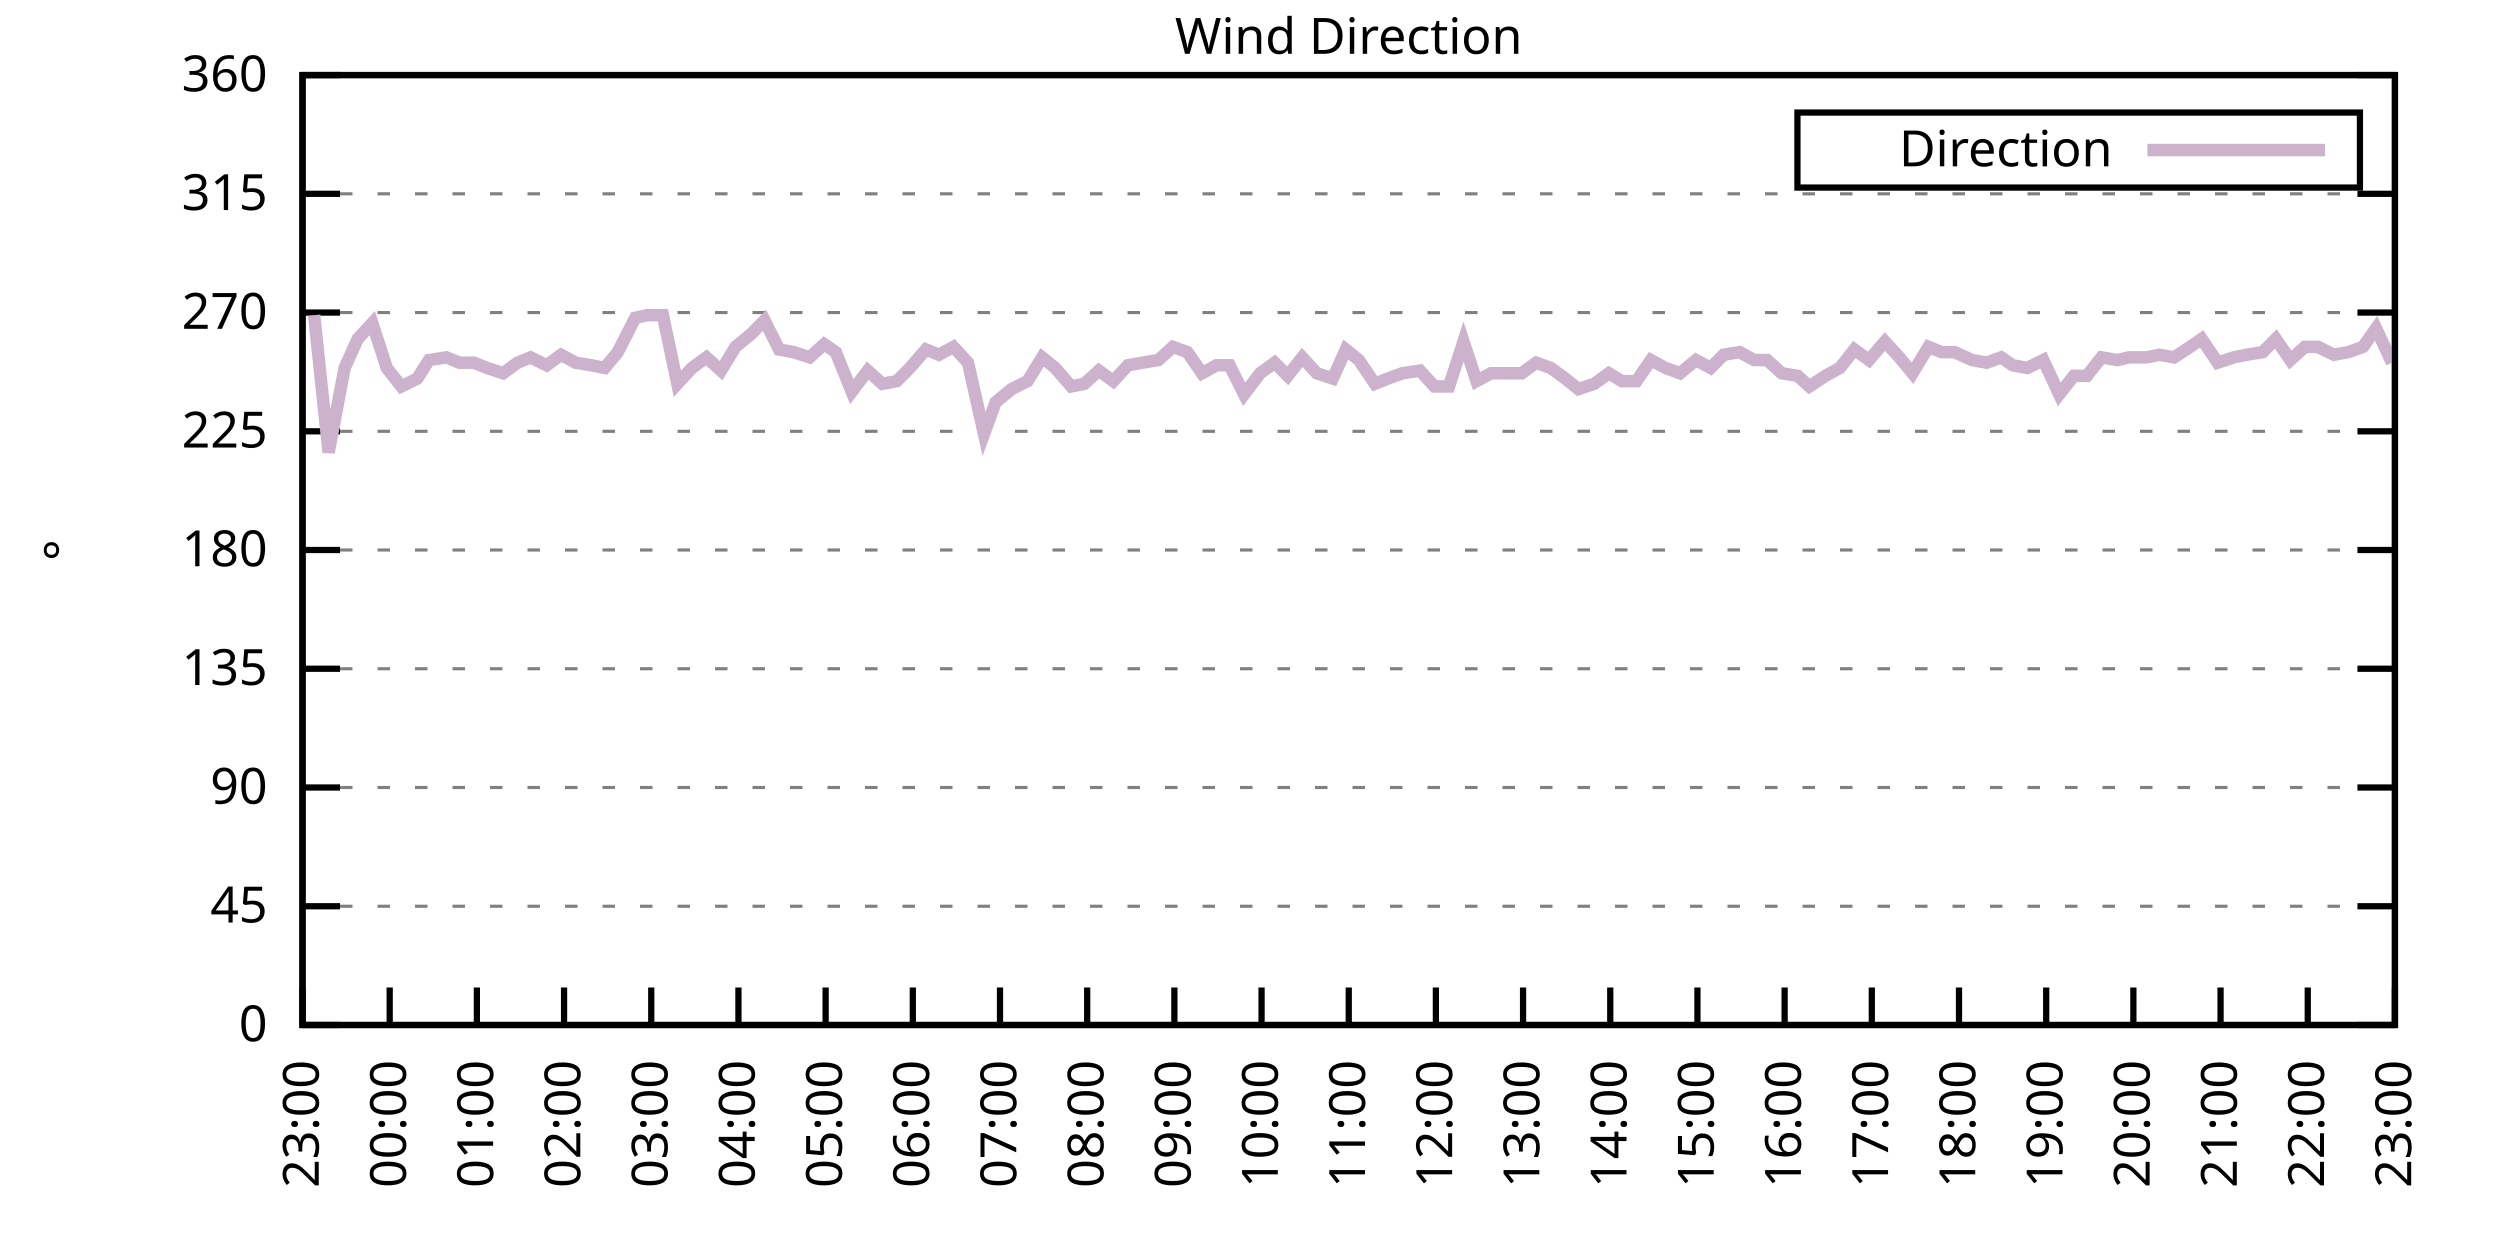
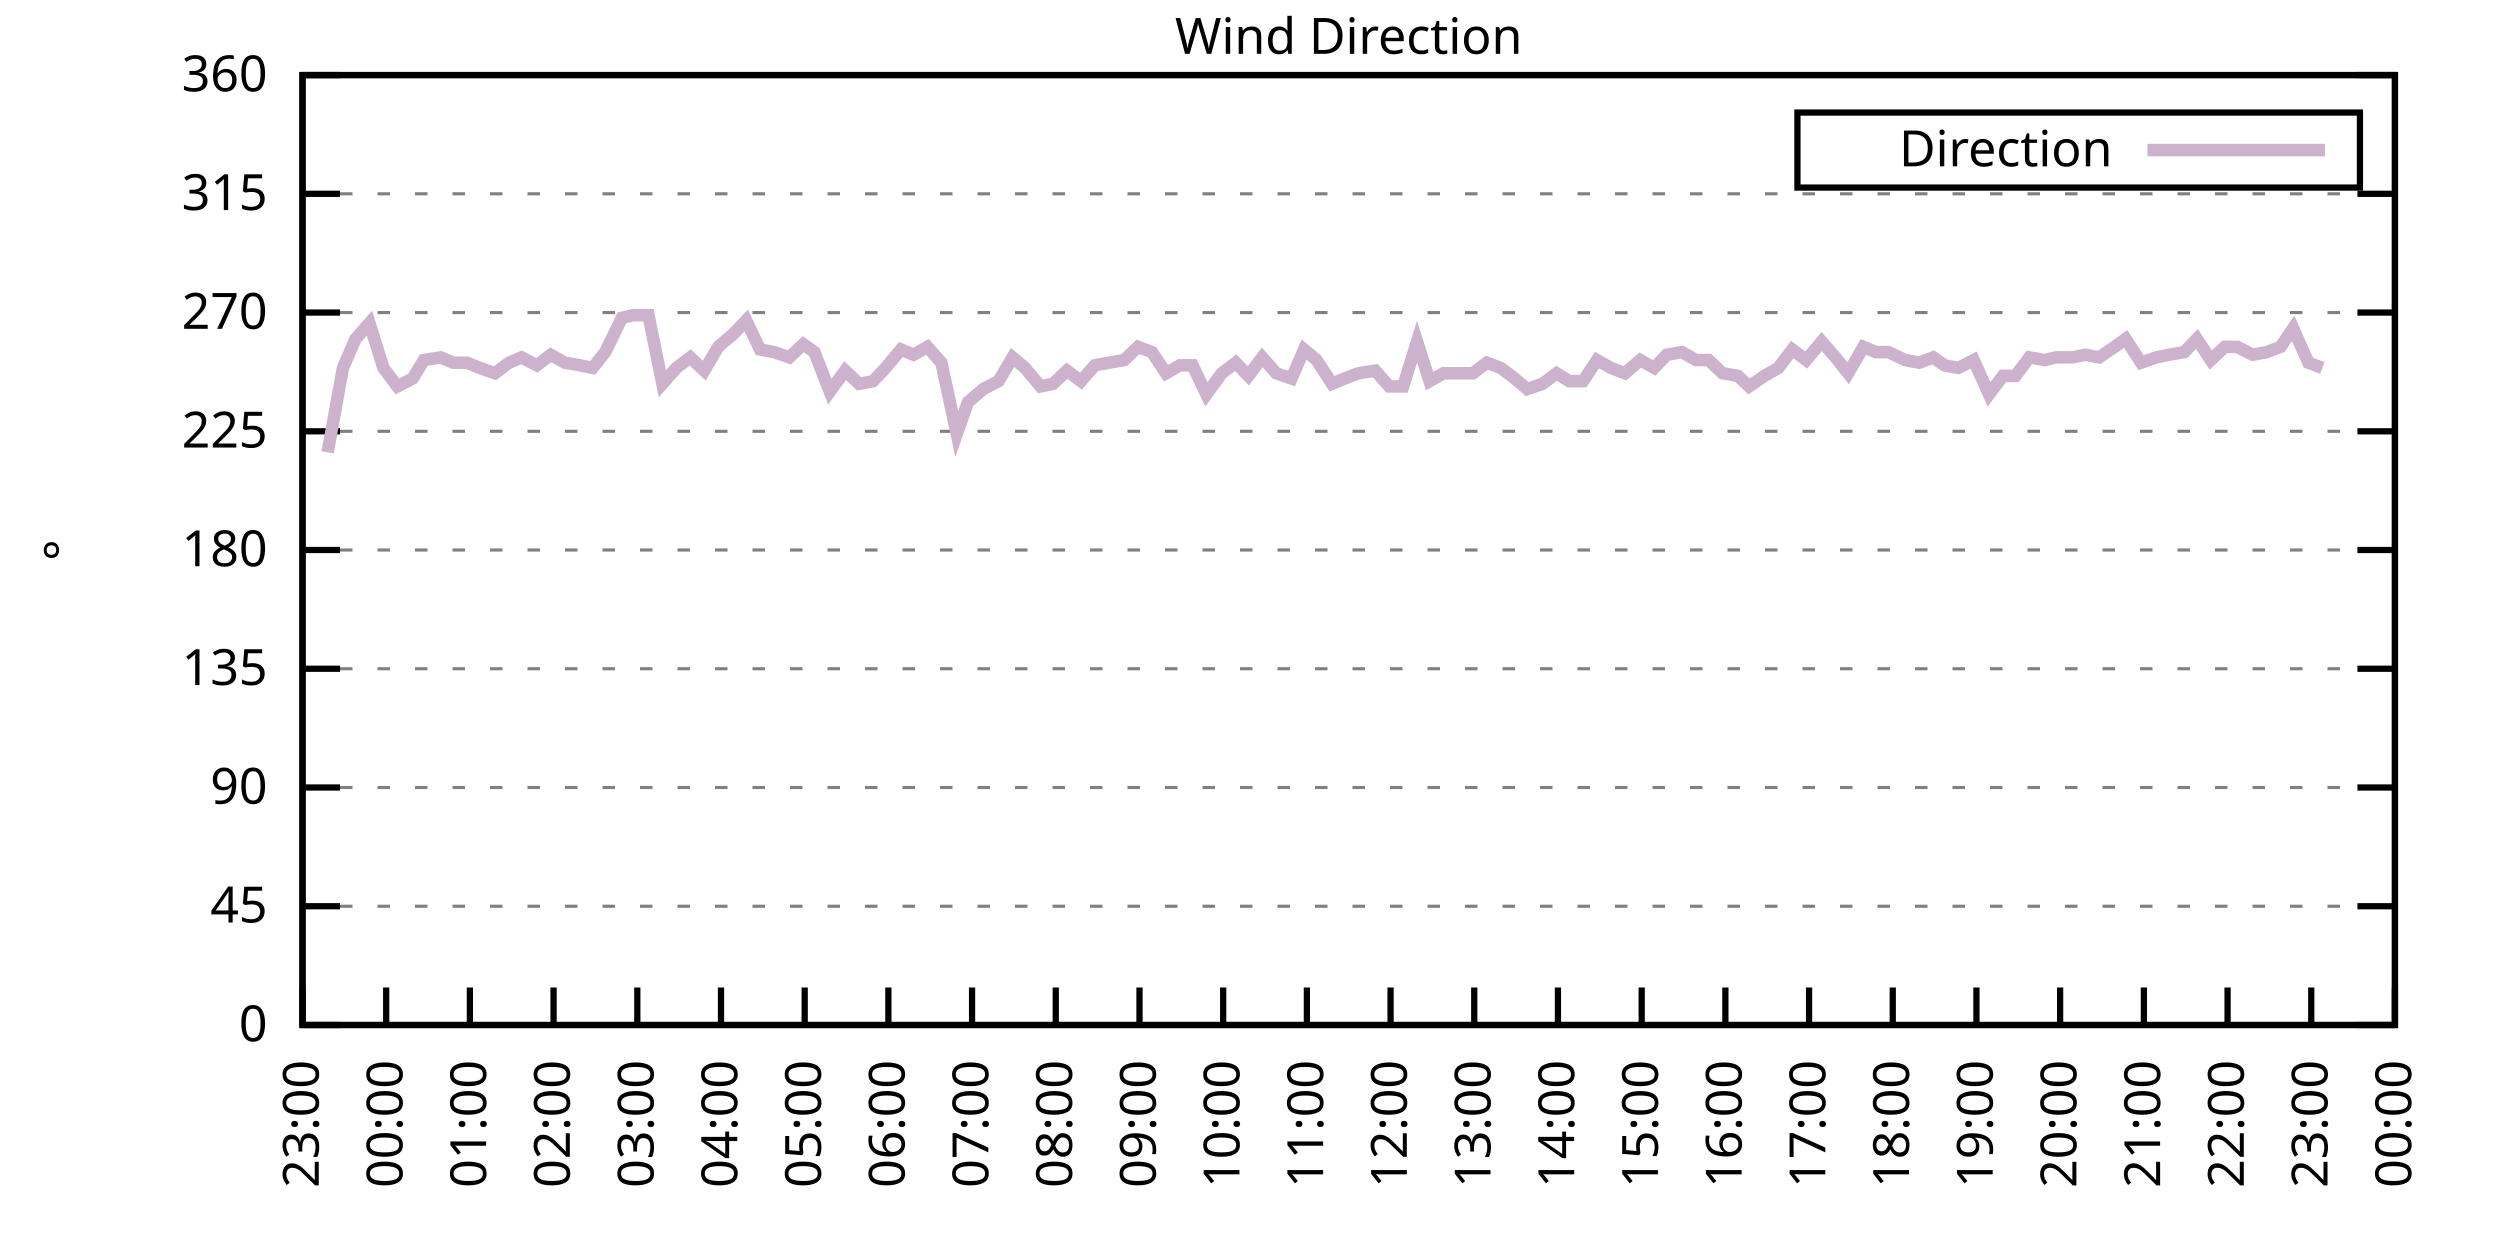
<svg xmlns="http://www.w3.org/2000/svg" xmlns:xlink="http://www.w3.org/1999/xlink" width="400" height="200" viewBox="0 0 400 200">
  <g id="gnuplot_canvas">
    <rect x="0" y="0" width="400" height="200" fill="none" />
    <defs>
      <circle id="gpDot" r="0.5" stroke-width="0.5" stroke="currentColor" />
      <path id="gpPt0" stroke-width="0.333" stroke="currentColor" d="M-1,0 h2 M0,-1 v2" />
      <path id="gpPt1" stroke-width="0.333" stroke="currentColor" d="M-1,-1 L1,1 M1,-1 L-1,1" />
      <path id="gpPt2" stroke-width="0.333" stroke="currentColor" d="M-1,0 L1,0 M0,-1 L0,1 M-1,-1 L1,1 M-1,1 L1,-1" />
      <rect id="gpPt3" stroke-width="0.333" stroke="currentColor" x="-1" y="-1" width="2" height="2" />
      <rect id="gpPt4" stroke-width="0.333" stroke="currentColor" fill="currentColor" x="-1" y="-1" width="2" height="2" />
      <circle id="gpPt5" stroke-width="0.333" stroke="currentColor" cx="0" cy="0" r="1" />
      <use xlink:href="#gpPt5" id="gpPt6" fill="currentColor" stroke="none" />
      <path id="gpPt7" stroke-width="0.333" stroke="currentColor" d="M0,-1.33 L-1.33,0.67 L1.33,0.67 z" />
      <use xlink:href="#gpPt7" id="gpPt8" fill="currentColor" stroke="none" />
      <use xlink:href="#gpPt7" id="gpPt9" stroke="currentColor" transform="rotate(180)" />
      <use xlink:href="#gpPt9" id="gpPt10" fill="currentColor" stroke="none" />
      <use xlink:href="#gpPt3" id="gpPt11" stroke="currentColor" transform="rotate(45)" />
      <use xlink:href="#gpPt11" id="gpPt12" fill="currentColor" stroke="none" />
      <path id="gpPt13" stroke-width="0.333" stroke="currentColor" d="M0,1.330 L1.265,0.411 L0.782,-1.067 L-0.782,-1.076 L-1.265,0.411 z" />
      <use xlink:href="#gpPt13" id="gpPt14" fill="currentColor" stroke="none" />
      <filter id="textbox" filterUnits="objectBoundingBox" x="0" y="0" height="1" width="1">
        <feFlood flood-color="white" flood-opacity="1" result="bgnd" />
        <feComposite in="SourceGraphic" in2="bgnd" operator="atop" />
      </filter>
      <filter id="greybox" filterUnits="objectBoundingBox" x="0" y="0" height="1" width="1">
        <feFlood flood-color="lightgrey" flood-opacity="1" result="grey" />
        <feComposite in="SourceGraphic" in2="grey" operator="atop" />
      </filter>
    </defs>
    <g fill="none" color="white" stroke="currentColor" stroke-width="1.00" stroke-linecap="butt" stroke-linejoin="miter">
</g>
    <g fill="none" color="black" stroke="currentColor" stroke-width="1.00" stroke-linecap="butt" stroke-linejoin="miter">
      <g stroke="none" shape-rendering="crispEdges">
        <polygon fill="rgb(255, 255, 255)" points="48.40,164.00 383.18,164.00 383.18,12.02 48.40,12.02 " />
      </g>
    </g>
    <g fill="none" color="black" stroke="currentColor" stroke-width="1.00" stroke-linecap="butt" stroke-linejoin="miter">
</g>
    <g fill="none" color="black" stroke="black" stroke-width="0.50" stroke-linecap="butt" stroke-linejoin="miter">
</g>
    <g fill="none" color="gray" stroke="currentColor" stroke-width="0.50" stroke-linecap="butt" stroke-linejoin="miter">
      <path stroke="gray" stroke-dasharray="2,4" class="gridline" d="M48.40,164.00 L383.19,164.00  " />
    </g>
    <g fill="none" color="gray" stroke="gray" stroke-width="1.00" stroke-linecap="butt" stroke-linejoin="miter">
</g>
    <g fill="none" color="black" stroke="currentColor" stroke-width="1.00" stroke-linecap="butt" stroke-linejoin="miter">
      <path stroke="black" d="M48.40,164.00 L54.40,164.00 M383.19,164.00 L377.19,164.00  " />
      <g transform="translate(42.80,166.60)" stroke="none" fill="black" font-family="Sans" font-size="8.00" text-anchor="end">
        <text>
          <tspan font-family="Sans"> 0</tspan>
        </text>
      </g>
    </g>
    <g fill="none" color="black" stroke="currentColor" stroke-width="1.00" stroke-linecap="butt" stroke-linejoin="miter">
</g>
    <g fill="none" color="black" stroke="black" stroke-width="0.50" stroke-linecap="butt" stroke-linejoin="miter">
</g>
    <g fill="none" color="gray" stroke="currentColor" stroke-width="0.50" stroke-linecap="butt" stroke-linejoin="miter">
      <path stroke="gray" stroke-dasharray="2,4" class="gridline" d="M48.40,145.00 L383.19,145.00  " />
    </g>
    <g fill="none" color="gray" stroke="gray" stroke-width="1.00" stroke-linecap="butt" stroke-linejoin="miter">
</g>
    <g fill="none" color="black" stroke="currentColor" stroke-width="1.00" stroke-linecap="butt" stroke-linejoin="miter">
      <path stroke="black" d="M48.40,145.00 L54.40,145.00 M383.19,145.00 L377.19,145.00  " />
      <g transform="translate(42.80,147.60)" stroke="none" fill="black" font-family="Sans" font-size="8.00" text-anchor="end">
        <text>
          <tspan font-family="Sans"> 45</tspan>
        </text>
      </g>
    </g>
    <g fill="none" color="black" stroke="currentColor" stroke-width="1.00" stroke-linecap="butt" stroke-linejoin="miter">
</g>
    <g fill="none" color="black" stroke="black" stroke-width="0.50" stroke-linecap="butt" stroke-linejoin="miter">
</g>
    <g fill="none" color="gray" stroke="currentColor" stroke-width="0.50" stroke-linecap="butt" stroke-linejoin="miter">
      <path stroke="gray" stroke-dasharray="2,4" class="gridline" d="M48.40,126.00 L383.19,126.00  " />
    </g>
    <g fill="none" color="gray" stroke="gray" stroke-width="1.00" stroke-linecap="butt" stroke-linejoin="miter">
</g>
    <g fill="none" color="black" stroke="currentColor" stroke-width="1.00" stroke-linecap="butt" stroke-linejoin="miter">
      <path stroke="black" d="M48.40,126.00 L54.40,126.00 M383.19,126.00 L377.19,126.00  " />
      <g transform="translate(42.80,128.60)" stroke="none" fill="black" font-family="Sans" font-size="8.00" text-anchor="end">
        <text>
          <tspan font-family="Sans"> 90</tspan>
        </text>
      </g>
    </g>
    <g fill="none" color="black" stroke="currentColor" stroke-width="1.00" stroke-linecap="butt" stroke-linejoin="miter">
</g>
    <g fill="none" color="black" stroke="black" stroke-width="0.50" stroke-linecap="butt" stroke-linejoin="miter">
</g>
    <g fill="none" color="gray" stroke="currentColor" stroke-width="0.50" stroke-linecap="butt" stroke-linejoin="miter">
      <path stroke="gray" stroke-dasharray="2,4" class="gridline" d="M48.40,107.00 L383.19,107.00  " />
    </g>
    <g fill="none" color="gray" stroke="gray" stroke-width="1.00" stroke-linecap="butt" stroke-linejoin="miter">
</g>
    <g fill="none" color="black" stroke="currentColor" stroke-width="1.00" stroke-linecap="butt" stroke-linejoin="miter">
      <path stroke="black" d="M48.40,107.00 L54.40,107.00 M383.19,107.00 L377.19,107.00  " />
      <g transform="translate(42.80,109.60)" stroke="none" fill="black" font-family="Sans" font-size="8.00" text-anchor="end">
        <text>
          <tspan font-family="Sans"> 135</tspan>
        </text>
      </g>
    </g>
    <g fill="none" color="black" stroke="currentColor" stroke-width="1.00" stroke-linecap="butt" stroke-linejoin="miter">
</g>
    <g fill="none" color="black" stroke="black" stroke-width="0.50" stroke-linecap="butt" stroke-linejoin="miter">
</g>
    <g fill="none" color="gray" stroke="currentColor" stroke-width="0.50" stroke-linecap="butt" stroke-linejoin="miter">
      <path stroke="gray" stroke-dasharray="2,4" class="gridline" d="M48.40,88.00 L383.19,88.00  " />
    </g>
    <g fill="none" color="gray" stroke="gray" stroke-width="1.00" stroke-linecap="butt" stroke-linejoin="miter">
</g>
    <g fill="none" color="black" stroke="currentColor" stroke-width="1.00" stroke-linecap="butt" stroke-linejoin="miter">
      <path stroke="black" d="M48.40,88.00 L54.40,88.00 M383.19,88.00 L377.19,88.00  " />
      <g transform="translate(42.80,90.60)" stroke="none" fill="black" font-family="Sans" font-size="8.00" text-anchor="end">
        <text>
          <tspan font-family="Sans"> 180</tspan>
        </text>
      </g>
    </g>
    <g fill="none" color="black" stroke="currentColor" stroke-width="1.00" stroke-linecap="butt" stroke-linejoin="miter">
</g>
    <g fill="none" color="black" stroke="black" stroke-width="0.50" stroke-linecap="butt" stroke-linejoin="miter">
</g>
    <g fill="none" color="gray" stroke="currentColor" stroke-width="0.50" stroke-linecap="butt" stroke-linejoin="miter">
      <path stroke="gray" stroke-dasharray="2,4" class="gridline" d="M48.40,69.01 L383.19,69.01  " />
    </g>
    <g fill="none" color="gray" stroke="gray" stroke-width="1.00" stroke-linecap="butt" stroke-linejoin="miter">
</g>
    <g fill="none" color="black" stroke="currentColor" stroke-width="1.00" stroke-linecap="butt" stroke-linejoin="miter">
      <path stroke="black" d="M48.40,69.01 L54.40,69.01 M383.19,69.01 L377.19,69.01  " />
      <g transform="translate(42.80,71.61)" stroke="none" fill="black" font-family="Sans" font-size="8.00" text-anchor="end">
        <text>
          <tspan font-family="Sans"> 225</tspan>
        </text>
      </g>
    </g>
    <g fill="none" color="black" stroke="currentColor" stroke-width="1.00" stroke-linecap="butt" stroke-linejoin="miter">
</g>
    <g fill="none" color="black" stroke="black" stroke-width="0.50" stroke-linecap="butt" stroke-linejoin="miter">
</g>
    <g fill="none" color="gray" stroke="currentColor" stroke-width="0.50" stroke-linecap="butt" stroke-linejoin="miter">
      <path stroke="gray" stroke-dasharray="2,4" class="gridline" d="M48.40,50.01 L383.19,50.01  " />
    </g>
    <g fill="none" color="gray" stroke="gray" stroke-width="1.00" stroke-linecap="butt" stroke-linejoin="miter">
</g>
    <g fill="none" color="black" stroke="currentColor" stroke-width="1.00" stroke-linecap="butt" stroke-linejoin="miter">
      <path stroke="black" d="M48.40,50.01 L54.40,50.01 M383.19,50.01 L377.19,50.01  " />
      <g transform="translate(42.80,52.61)" stroke="none" fill="black" font-family="Sans" font-size="8.00" text-anchor="end">
        <text>
          <tspan font-family="Sans"> 270</tspan>
        </text>
      </g>
    </g>
    <g fill="none" color="black" stroke="currentColor" stroke-width="1.00" stroke-linecap="butt" stroke-linejoin="miter">
</g>
    <g fill="none" color="black" stroke="black" stroke-width="0.50" stroke-linecap="butt" stroke-linejoin="miter">
</g>
    <g fill="none" color="gray" stroke="currentColor" stroke-width="0.50" stroke-linecap="butt" stroke-linejoin="miter">
      <path stroke="gray" stroke-dasharray="2,4" class="gridline" d="M48.40,31.01 L383.19,31.01  " />
    </g>
    <g fill="none" color="gray" stroke="gray" stroke-width="1.00" stroke-linecap="butt" stroke-linejoin="miter">
</g>
    <g fill="none" color="black" stroke="currentColor" stroke-width="1.00" stroke-linecap="butt" stroke-linejoin="miter">
      <path stroke="black" d="M48.40,31.01 L54.40,31.01 M383.19,31.01 L377.19,31.01  " />
      <g transform="translate(42.80,33.61)" stroke="none" fill="black" font-family="Sans" font-size="8.00" text-anchor="end">
        <text>
          <tspan font-family="Sans"> 315</tspan>
        </text>
      </g>
    </g>
    <g fill="none" color="black" stroke="currentColor" stroke-width="1.00" stroke-linecap="butt" stroke-linejoin="miter">
</g>
    <g fill="none" color="black" stroke="black" stroke-width="0.50" stroke-linecap="butt" stroke-linejoin="miter">
</g>
    <g fill="none" color="gray" stroke="currentColor" stroke-width="0.50" stroke-linecap="butt" stroke-linejoin="miter">
      <path stroke="gray" stroke-dasharray="2,4" class="gridline" d="M48.40,12.01 L383.19,12.01  " />
    </g>
    <g fill="none" color="gray" stroke="gray" stroke-width="1.00" stroke-linecap="butt" stroke-linejoin="miter">
</g>
    <g fill="none" color="black" stroke="currentColor" stroke-width="1.00" stroke-linecap="butt" stroke-linejoin="miter">
      <path stroke="black" d="M48.40,12.01 L54.40,12.01 M383.19,12.01 L377.19,12.01  " />
      <g transform="translate(42.80,14.61)" stroke="none" fill="black" font-family="Sans" font-size="8.00" text-anchor="end">
        <text>
          <tspan font-family="Sans"> 360</tspan>
        </text>
      </g>
    </g>
    <g fill="none" color="black" stroke="currentColor" stroke-width="1.00" stroke-linecap="butt" stroke-linejoin="miter">
      <path stroke="black" d="M48.40,164.00 L48.40,158.00  " />
      <g transform="translate(51.00,169.60) rotate(270.00)" stroke="none" fill="black" font-family="Sans" font-size="8.00" text-anchor="end">
        <text>
          <tspan font-family="Sans">23:00</tspan>
        </text>
      </g>
    </g>
    <g fill="none" color="black" stroke="currentColor" stroke-width="1.00" stroke-linecap="butt" stroke-linejoin="miter">
-       <path stroke="black" d="M62.35,164.00 L62.35,158.00  " />
-       <g transform="translate(64.95,169.60) rotate(270.00)" stroke="none" fill="black" font-family="Sans" font-size="8.00" text-anchor="end">
+       <path stroke="black" d="M61.79,164.00 L61.79,158.00  " />
+       <g transform="translate(64.39,169.60) rotate(270.00)" stroke="none" fill="black" font-family="Sans" font-size="8.00" text-anchor="end">
        <text>
          <tspan font-family="Sans">00:00</tspan>
        </text>
      </g>
    </g>
    <g fill="none" color="black" stroke="currentColor" stroke-width="1.00" stroke-linecap="butt" stroke-linejoin="miter">
-       <path stroke="black" d="M76.30,164.00 L76.30,158.00  " />
-       <g transform="translate(78.90,169.60) rotate(270.00)" stroke="none" fill="black" font-family="Sans" font-size="8.00" text-anchor="end">
+       <path stroke="black" d="M75.18,164.00 L75.18,158.00  " />
+       <g transform="translate(77.78,169.60) rotate(270.00)" stroke="none" fill="black" font-family="Sans" font-size="8.00" text-anchor="end">
        <text>
          <tspan font-family="Sans">01:00</tspan>
        </text>
      </g>
    </g>
    <g fill="none" color="black" stroke="currentColor" stroke-width="1.00" stroke-linecap="butt" stroke-linejoin="miter">
-       <path stroke="black" d="M90.25,164.00 L90.25,158.00  " />
-       <g transform="translate(92.85,169.60) rotate(270.00)" stroke="none" fill="black" font-family="Sans" font-size="8.00" text-anchor="end">
+       <path stroke="black" d="M88.57,164.00 L88.57,158.00  " />
+       <g transform="translate(91.17,169.60) rotate(270.00)" stroke="none" fill="black" font-family="Sans" font-size="8.00" text-anchor="end">
        <text>
          <tspan font-family="Sans">02:00</tspan>
        </text>
      </g>
    </g>
    <g fill="none" color="black" stroke="currentColor" stroke-width="1.00" stroke-linecap="butt" stroke-linejoin="miter">
-       <path stroke="black" d="M104.20,164.00 L104.20,158.00  " />
-       <g transform="translate(106.80,169.60) rotate(270.00)" stroke="none" fill="black" font-family="Sans" font-size="8.00" text-anchor="end">
+       <path stroke="black" d="M101.97,164.00 L101.97,158.00  " />
+       <g transform="translate(104.57,169.60) rotate(270.00)" stroke="none" fill="black" font-family="Sans" font-size="8.00" text-anchor="end">
        <text>
          <tspan font-family="Sans">03:00</tspan>
        </text>
      </g>
    </g>
    <g fill="none" color="black" stroke="currentColor" stroke-width="1.00" stroke-linecap="butt" stroke-linejoin="miter">
-       <path stroke="black" d="M118.15,164.00 L118.15,158.00  " />
-       <g transform="translate(120.75,169.60) rotate(270.00)" stroke="none" fill="black" font-family="Sans" font-size="8.00" text-anchor="end">
+       <path stroke="black" d="M115.36,164.00 L115.36,158.00  " />
+       <g transform="translate(117.96,169.60) rotate(270.00)" stroke="none" fill="black" font-family="Sans" font-size="8.00" text-anchor="end">
        <text>
          <tspan font-family="Sans">04:00</tspan>
        </text>
      </g>
    </g>
    <g fill="none" color="black" stroke="currentColor" stroke-width="1.00" stroke-linecap="butt" stroke-linejoin="miter">
-       <path stroke="black" d="M132.10,164.00 L132.10,158.00  " />
-       <g transform="translate(134.70,169.60) rotate(270.00)" stroke="none" fill="black" font-family="Sans" font-size="8.00" text-anchor="end">
+       <path stroke="black" d="M128.75,164.00 L128.75,158.00  " />
+       <g transform="translate(131.35,169.60) rotate(270.00)" stroke="none" fill="black" font-family="Sans" font-size="8.00" text-anchor="end">
        <text>
          <tspan font-family="Sans">05:00</tspan>
        </text>
      </g>
    </g>
    <g fill="none" color="black" stroke="currentColor" stroke-width="1.00" stroke-linecap="butt" stroke-linejoin="miter">
-       <path stroke="black" d="M146.05,164.00 L146.05,158.00  " />
-       <g transform="translate(148.65,169.60) rotate(270.00)" stroke="none" fill="black" font-family="Sans" font-size="8.00" text-anchor="end">
+       <path stroke="black" d="M142.14,164.00 L142.14,158.00  " />
+       <g transform="translate(144.74,169.60) rotate(270.00)" stroke="none" fill="black" font-family="Sans" font-size="8.00" text-anchor="end">
        <text>
          <tspan font-family="Sans">06:00</tspan>
        </text>
      </g>
    </g>
    <g fill="none" color="black" stroke="currentColor" stroke-width="1.00" stroke-linecap="butt" stroke-linejoin="miter">
-       <path stroke="black" d="M160.00,164.00 L160.00,158.00  " />
-       <g transform="translate(162.60,169.60) rotate(270.00)" stroke="none" fill="black" font-family="Sans" font-size="8.00" text-anchor="end">
+       <path stroke="black" d="M155.53,164.00 L155.53,158.00  " />
+       <g transform="translate(158.13,169.60) rotate(270.00)" stroke="none" fill="black" font-family="Sans" font-size="8.00" text-anchor="end">
        <text>
          <tspan font-family="Sans">07:00</tspan>
        </text>
      </g>
    </g>
    <g fill="none" color="black" stroke="currentColor" stroke-width="1.00" stroke-linecap="butt" stroke-linejoin="miter">
-       <path stroke="black" d="M173.95,164.00 L173.95,158.00  " />
-       <g transform="translate(176.55,169.60) rotate(270.00)" stroke="none" fill="black" font-family="Sans" font-size="8.00" text-anchor="end">
+       <path stroke="black" d="M168.92,164.00 L168.92,158.00  " />
+       <g transform="translate(171.52,169.60) rotate(270.00)" stroke="none" fill="black" font-family="Sans" font-size="8.00" text-anchor="end">
        <text>
          <tspan font-family="Sans">08:00</tspan>
        </text>
      </g>
    </g>
    <g fill="none" color="black" stroke="currentColor" stroke-width="1.00" stroke-linecap="butt" stroke-linejoin="miter">
-       <path stroke="black" d="M187.90,164.00 L187.90,158.00  " />
-       <g transform="translate(190.50,169.60) rotate(270.00)" stroke="none" fill="black" font-family="Sans" font-size="8.00" text-anchor="end">
+       <path stroke="black" d="M182.32,164.00 L182.32,158.00  " />
+       <g transform="translate(184.92,169.60) rotate(270.00)" stroke="none" fill="black" font-family="Sans" font-size="8.00" text-anchor="end">
        <text>
          <tspan font-family="Sans">09:00</tspan>
        </text>
      </g>
    </g>
    <g fill="none" color="black" stroke="currentColor" stroke-width="1.00" stroke-linecap="butt" stroke-linejoin="miter">
-       <path stroke="black" d="M201.85,164.00 L201.85,158.00  " />
-       <g transform="translate(204.45,169.60) rotate(270.00)" stroke="none" fill="black" font-family="Sans" font-size="8.00" text-anchor="end">
+       <path stroke="black" d="M195.71,164.00 L195.71,158.00  " />
+       <g transform="translate(198.31,169.60) rotate(270.00)" stroke="none" fill="black" font-family="Sans" font-size="8.00" text-anchor="end">
        <text>
          <tspan font-family="Sans">10:00</tspan>
        </text>
      </g>
    </g>
    <g fill="none" color="black" stroke="currentColor" stroke-width="1.00" stroke-linecap="butt" stroke-linejoin="miter">
-       <path stroke="black" d="M215.80,164.00 L215.80,158.00  " />
-       <g transform="translate(218.40,169.60) rotate(270.00)" stroke="none" fill="black" font-family="Sans" font-size="8.00" text-anchor="end">
+       <path stroke="black" d="M209.10,164.00 L209.10,158.00  " />
+       <g transform="translate(211.70,169.60) rotate(270.00)" stroke="none" fill="black" font-family="Sans" font-size="8.00" text-anchor="end">
        <text>
          <tspan font-family="Sans">11:00</tspan>
        </text>
      </g>
    </g>
    <g fill="none" color="black" stroke="currentColor" stroke-width="1.00" stroke-linecap="butt" stroke-linejoin="miter">
-       <path stroke="black" d="M229.74,164.00 L229.74,158.00  " />
-       <g transform="translate(232.34,169.60) rotate(270.00)" stroke="none" fill="black" font-family="Sans" font-size="8.00" text-anchor="end">
+       <path stroke="black" d="M222.49,164.00 L222.49,158.00  " />
+       <g transform="translate(225.09,169.60) rotate(270.00)" stroke="none" fill="black" font-family="Sans" font-size="8.00" text-anchor="end">
        <text>
          <tspan font-family="Sans">12:00</tspan>
        </text>
      </g>
    </g>
    <g fill="none" color="black" stroke="currentColor" stroke-width="1.00" stroke-linecap="butt" stroke-linejoin="miter">
-       <path stroke="black" d="M243.69,164.00 L243.69,158.00  " />
-       <g transform="translate(246.29,169.60) rotate(270.00)" stroke="none" fill="black" font-family="Sans" font-size="8.00" text-anchor="end">
+       <path stroke="black" d="M235.88,164.00 L235.88,158.00  " />
+       <g transform="translate(238.48,169.60) rotate(270.00)" stroke="none" fill="black" font-family="Sans" font-size="8.00" text-anchor="end">
        <text>
          <tspan font-family="Sans">13:00</tspan>
        </text>
      </g>
    </g>
    <g fill="none" color="black" stroke="currentColor" stroke-width="1.00" stroke-linecap="butt" stroke-linejoin="miter">
-       <path stroke="black" d="M257.64,164.00 L257.64,158.00  " />
-       <g transform="translate(260.24,169.60) rotate(270.00)" stroke="none" fill="black" font-family="Sans" font-size="8.00" text-anchor="end">
+       <path stroke="black" d="M249.27,164.00 L249.27,158.00  " />
+       <g transform="translate(251.87,169.60) rotate(270.00)" stroke="none" fill="black" font-family="Sans" font-size="8.00" text-anchor="end">
        <text>
          <tspan font-family="Sans">14:00</tspan>
        </text>
      </g>
    </g>
    <g fill="none" color="black" stroke="currentColor" stroke-width="1.00" stroke-linecap="butt" stroke-linejoin="miter">
-       <path stroke="black" d="M271.59,164.00 L271.59,158.00  " />
-       <g transform="translate(274.19,169.60) rotate(270.00)" stroke="none" fill="black" font-family="Sans" font-size="8.00" text-anchor="end">
+       <path stroke="black" d="M262.67,164.00 L262.67,158.00  " />
+       <g transform="translate(265.27,169.60) rotate(270.00)" stroke="none" fill="black" font-family="Sans" font-size="8.00" text-anchor="end">
        <text>
          <tspan font-family="Sans">15:00</tspan>
        </text>
      </g>
    </g>
    <g fill="none" color="black" stroke="currentColor" stroke-width="1.00" stroke-linecap="butt" stroke-linejoin="miter">
-       <path stroke="black" d="M285.54,164.00 L285.54,158.00  " />
-       <g transform="translate(288.14,169.60) rotate(270.00)" stroke="none" fill="black" font-family="Sans" font-size="8.00" text-anchor="end">
+       <path stroke="black" d="M276.06,164.00 L276.06,158.00  " />
+       <g transform="translate(278.66,169.60) rotate(270.00)" stroke="none" fill="black" font-family="Sans" font-size="8.00" text-anchor="end">
        <text>
          <tspan font-family="Sans">16:00</tspan>
        </text>
      </g>
    </g>
    <g fill="none" color="black" stroke="currentColor" stroke-width="1.00" stroke-linecap="butt" stroke-linejoin="miter">
-       <path stroke="black" d="M299.49,164.00 L299.49,158.00  " />
-       <g transform="translate(302.09,169.60) rotate(270.00)" stroke="none" fill="black" font-family="Sans" font-size="8.00" text-anchor="end">
+       <path stroke="black" d="M289.45,164.00 L289.45,158.00  " />
+       <g transform="translate(292.05,169.60) rotate(270.00)" stroke="none" fill="black" font-family="Sans" font-size="8.00" text-anchor="end">
        <text>
          <tspan font-family="Sans">17:00</tspan>
        </text>
      </g>
    </g>
    <g fill="none" color="black" stroke="currentColor" stroke-width="1.00" stroke-linecap="butt" stroke-linejoin="miter">
-       <path stroke="black" d="M313.44,164.00 L313.44,158.00  " />
-       <g transform="translate(316.04,169.60) rotate(270.00)" stroke="none" fill="black" font-family="Sans" font-size="8.00" text-anchor="end">
+       <path stroke="black" d="M302.84,164.00 L302.84,158.00  " />
+       <g transform="translate(305.44,169.60) rotate(270.00)" stroke="none" fill="black" font-family="Sans" font-size="8.00" text-anchor="end">
        <text>
          <tspan font-family="Sans">18:00</tspan>
        </text>
      </g>
    </g>
    <g fill="none" color="black" stroke="currentColor" stroke-width="1.00" stroke-linecap="butt" stroke-linejoin="miter">
-       <path stroke="black" d="M327.39,164.00 L327.39,158.00  " />
-       <g transform="translate(329.99,169.60) rotate(270.00)" stroke="none" fill="black" font-family="Sans" font-size="8.00" text-anchor="end">
+       <path stroke="black" d="M316.23,164.00 L316.23,158.00  " />
+       <g transform="translate(318.83,169.60) rotate(270.00)" stroke="none" fill="black" font-family="Sans" font-size="8.00" text-anchor="end">
        <text>
          <tspan font-family="Sans">19:00</tspan>
        </text>
      </g>
    </g>
    <g fill="none" color="black" stroke="currentColor" stroke-width="1.00" stroke-linecap="butt" stroke-linejoin="miter">
-       <path stroke="black" d="M341.34,164.00 L341.34,158.00  " />
-       <g transform="translate(343.94,169.60) rotate(270.00)" stroke="none" fill="black" font-family="Sans" font-size="8.00" text-anchor="end">
+       <path stroke="black" d="M329.62,164.00 L329.62,158.00  " />
+       <g transform="translate(332.22,169.60) rotate(270.00)" stroke="none" fill="black" font-family="Sans" font-size="8.00" text-anchor="end">
        <text>
          <tspan font-family="Sans">20:00</tspan>
        </text>
      </g>
    </g>
    <g fill="none" color="black" stroke="currentColor" stroke-width="1.00" stroke-linecap="butt" stroke-linejoin="miter">
-       <path stroke="black" d="M355.29,164.00 L355.29,158.00  " />
-       <g transform="translate(357.89,169.60) rotate(270.00)" stroke="none" fill="black" font-family="Sans" font-size="8.00" text-anchor="end">
+       <path stroke="black" d="M343.02,164.00 L343.02,158.00  " />
+       <g transform="translate(345.62,169.60) rotate(270.00)" stroke="none" fill="black" font-family="Sans" font-size="8.00" text-anchor="end">
        <text>
          <tspan font-family="Sans">21:00</tspan>
        </text>
      </g>
    </g>
    <g fill="none" color="black" stroke="currentColor" stroke-width="1.00" stroke-linecap="butt" stroke-linejoin="miter">
-       <path stroke="black" d="M369.24,164.00 L369.24,158.00  " />
-       <g transform="translate(371.84,169.60) rotate(270.00)" stroke="none" fill="black" font-family="Sans" font-size="8.00" text-anchor="end">
+       <path stroke="black" d="M356.41,164.00 L356.41,158.00  " />
+       <g transform="translate(359.01,169.60) rotate(270.00)" stroke="none" fill="black" font-family="Sans" font-size="8.00" text-anchor="end">
        <text>
          <tspan font-family="Sans">22:00</tspan>
+         </text>
+       </g>
+     </g>
+     <g fill="none" color="black" stroke="currentColor" stroke-width="1.00" stroke-linecap="butt" stroke-linejoin="miter">
+       <path stroke="black" d="M369.80,164.00 L369.80,158.00  " />
+       <g transform="translate(372.40,169.60) rotate(270.00)" stroke="none" fill="black" font-family="Sans" font-size="8.00" text-anchor="end">
+         <text>
+           <tspan font-family="Sans">23:00</tspan>
        </text>
      </g>
    </g>
    <g fill="none" color="black" stroke="currentColor" stroke-width="1.00" stroke-linecap="butt" stroke-linejoin="miter">
      <path stroke="black" d="M383.19,164.00 L383.19,158.00  " />
      <g transform="translate(385.79,169.60) rotate(270.00)" stroke="none" fill="black" font-family="Sans" font-size="8.00" text-anchor="end">
        <text>
-           <tspan font-family="Sans">23:00</tspan>
+           <tspan font-family="Sans">00:00</tspan>
        </text>
      </g>
    </g>
    <g fill="none" color="black" stroke="currentColor" stroke-width="1.00" stroke-linecap="butt" stroke-linejoin="miter">
</g>
    <g fill="none" color="black" stroke="currentColor" stroke-width="1.00" stroke-linecap="butt" stroke-linejoin="miter">
      <path stroke="black" d="M48.40,12.01 L48.40,164.00 L383.19,164.00 L383.19,12.01 L48.40,12.01 Z  " />
    </g>
    <g fill="none" color="black" stroke="currentColor" stroke-width="1.00" stroke-linecap="butt" stroke-linejoin="miter">
</g>
    <g fill="none" color="black" stroke="currentColor" stroke-width="1.00" stroke-linecap="butt" stroke-linejoin="miter">
      <path stroke="black" d="M287.59,30.01 L287.59,18.01 L377.59,18.01 L377.59,30.01 L287.59,30.01 Z  " />
    </g>
    <g id="Wind_direction_plot_1">
      <g fill="none" color="white" stroke="black" stroke-width="2.00" stroke-linecap="butt" stroke-linejoin="miter">
</g>
      <g fill="none" color="black" stroke="currentColor" stroke-width="2.00" stroke-linecap="butt" stroke-linejoin="miter">
        <g transform="translate(337.99,26.61)" stroke="none" fill="black" font-family="Sans" font-size="8.00" text-anchor="end">
          <text>
            <tspan font-family="Sans">Direction</tspan>
          </text>
        </g>
      </g>
      <g fill="none" color="black" stroke="currentColor" stroke-width="2.00" stroke-linecap="butt" stroke-linejoin="miter">
-         <path stroke="rgb(204, 178, 204)" d="M343.59,24.01 L371.99,24.01 M50.26,50.43 L52.58,72.38 L55.14,58.87 L57.23,54.23 L59.56,51.70 L61.88,58.87   L64.21,61.83 L66.77,60.56 L68.63,57.61 L71.42,57.18 L73.51,58.03 L75.83,58.03 L77.93,58.87 L80.48,59.72   L82.81,58.03 L84.90,57.18 L87.46,58.45 L89.78,56.76 L92.11,58.03 L94.67,58.45 L96.76,58.87 L98.85,56.34   L101.64,50.85 L103.50,50.43 L106.06,50.43 L108.38,61.41 L110.71,58.87 L113.03,57.18 L115.36,59.30 L117.68,55.50   L120.24,53.39 L122.33,51.27 L124.66,55.92 L126.98,56.34 L129.54,57.18 L131.87,55.07 L133.72,56.34 L136.28,62.67   L138.84,59.30 L141.16,61.41 L143.49,60.98 L145.58,58.87 L148.14,55.92 L150.23,56.76 L152.56,55.50 L154.88,58.03   L157.44,69.43 L159.30,64.36 L161.86,62.25 L164.41,60.98 L166.74,57.18 L168.83,58.87 L171.39,61.83 L173.48,61.41   L175.81,59.30 L178.13,60.98 L180.46,58.45 L182.78,58.03 L185.34,57.61 L187.66,55.50 L189.99,56.34 L192.31,59.72   L194.64,58.45 L196.73,58.45 L199.06,63.10 L201.61,59.72 L203.94,58.03 L206.03,60.14 L208.36,57.18 L210.68,59.72   L213.24,60.56 L215.33,55.92 L217.42,57.61 L219.98,61.41 L222.07,60.56 L224.40,59.72 L227.19,59.30 L229.51,61.83   L231.84,61.83 L234.16,54.65 L236.25,60.98 L238.58,59.72 L241.14,59.72 L243.46,59.72 L245.79,58.03 L248.11,58.87   L250.44,60.56 L252.53,62.25 L255.09,61.41 L257.41,59.72 L259.50,60.98 L261.83,60.98 L264.15,57.61 L266.48,58.87   L268.80,59.72 L271.36,57.61 L273.69,58.87 L275.78,56.76 L278.34,56.34 L280.66,57.61 L282.75,57.61 L285.08,59.72   L287.64,60.14 L289.50,61.83 L292.05,60.14 L294.38,58.87 L296.70,55.92 L299.03,57.61 L301.58,54.65 L303.91,57.18   L306.00,59.72 L308.56,55.50 L310.65,56.34 L312.74,56.34 L315.53,57.61 L317.86,58.03 L320.18,57.18 L322.04,58.45   L324.37,58.87 L326.93,57.61 L329.48,63.10 L331.81,60.14 L333.90,60.14 L336.23,57.18 L338.78,57.61 L340.64,57.18   L343.43,57.18 L345.53,56.76 L347.85,57.18 L350.41,55.50 L352.27,54.23 L354.83,58.03 L357.38,57.18 L359.48,56.76   L362.03,56.34 L364.13,54.23 L366.45,57.61 L368.78,55.50 L370.87,55.50 L373.43,56.76 L375.75,56.34 L378.08,55.50   L380.17,52.54 L382.73,58.03  " />
+         <path stroke="rgb(204, 178, 204)" d="M343.59,24.01 L371.99,24.01 M52.42,72.38 L54.87,58.87 L56.88,54.23 L59.11,51.70 L61.35,58.87 L63.58,61.83   L66.03,60.56 L67.82,57.61 L70.50,57.18 L72.50,58.03 L74.74,58.03 L76.75,58.87 L79.20,59.72 L81.43,58.03   L83.44,57.18 L85.90,58.45 L88.13,56.76 L90.36,58.03 L92.82,58.45 L94.82,58.87 L96.83,56.34 L99.51,50.85   L101.30,50.43 L103.75,50.43 L105.98,61.41 L108.22,58.87 L110.45,57.18 L112.68,59.30 L114.91,55.50 L117.37,53.39   L119.38,51.27 L121.61,55.92 L123.84,56.34 L126.29,57.18 L128.53,55.07 L130.31,56.34 L132.77,62.67 L135.22,59.30   L137.45,61.41 L139.69,60.98 L141.69,58.87 L144.15,55.92 L146.16,56.76 L148.39,55.50 L150.62,58.03 L153.08,69.43   L154.86,64.36 L157.32,62.25 L159.77,60.98 L162.01,57.18 L164.01,58.87 L166.47,61.83 L168.48,61.41 L170.71,59.30   L172.94,60.98 L175.17,58.45 L177.41,58.03 L179.86,57.61 L182.09,55.50 L184.32,56.34 L186.56,59.72 L188.79,58.45   L190.80,58.45 L193.03,63.10 L195.48,59.72 L197.72,58.03 L199.73,60.14 L201.96,57.18 L204.19,59.72 L206.64,60.56   L208.65,55.92 L210.66,57.61 L213.12,61.41 L215.13,60.56 L217.36,59.72 L220.04,59.30 L222.27,61.83 L224.50,61.83   L226.73,54.65 L228.74,60.98 L230.97,59.72 L233.43,59.72 L235.66,59.72 L237.89,58.03 L240.12,58.87 L242.36,60.56   L244.36,62.25 L246.82,61.41 L249.05,59.72 L251.06,60.98 L253.29,60.98 L255.52,57.61 L257.76,58.87 L259.99,59.72   L262.44,57.61 L264.67,58.87 L266.68,56.76 L269.14,56.34 L271.37,57.61 L273.38,57.61 L275.61,59.72 L278.07,60.14   L279.85,61.83 L282.31,60.14 L284.54,58.87 L286.77,55.92 L289.00,57.61 L291.46,54.65 L293.69,57.18 L295.70,59.72   L298.15,55.50 L300.16,56.34 L302.17,56.34 L304.85,57.61 L307.08,58.03 L309.31,57.18 L311.10,58.45 L313.33,58.87   L315.79,57.61 L318.24,63.10 L320.47,60.14 L322.48,60.14 L324.71,57.18 L327.17,57.61 L328.95,57.18 L331.63,57.18   L333.64,56.76 L335.87,57.18 L338.33,55.50 L340.11,54.23 L342.57,58.03 L345.02,57.18 L347.03,56.76 L349.49,56.34   L351.50,54.23 L353.73,57.61 L355.96,55.50 L357.97,55.50 L360.42,56.76 L362.66,56.34 L364.89,55.50 L366.90,52.54   L369.35,58.03 L371.58,58.87  " />
      </g>
    </g>
    <g fill="none" color="black" stroke="currentColor" stroke-width="2.00" stroke-linecap="butt" stroke-linejoin="miter">
</g>
    <g fill="none" color="black" stroke="black" stroke-width="1.00" stroke-linecap="butt" stroke-linejoin="miter">
</g>
    <g fill="none" color="black" stroke="currentColor" stroke-width="1.00" stroke-linecap="butt" stroke-linejoin="miter">
      <path stroke="black" d="M48.40,12.01 L48.40,164.00 L383.19,164.00 L383.19,12.01 L48.40,12.01 Z  " />
      <g transform="translate(12.80,88.01) rotate(270.00)" stroke="none" fill="black" font-family="Sans" font-size="8.00" text-anchor="middle">
        <text>
          <tspan font-family="Sans">°</tspan>
        </text>
      </g>
    </g>
    <g fill="none" color="black" stroke="currentColor" stroke-width="1.00" stroke-linecap="butt" stroke-linejoin="miter">
</g>
    <g fill="none" color="black" stroke="currentColor" stroke-width="1.00" stroke-linecap="butt" stroke-linejoin="miter">
      <g transform="translate(215.79,8.61)" stroke="none" fill="black" font-family="Sans" font-size="8.00" text-anchor="middle">
        <text>
          <tspan font-family="Sans">Wind Direction</tspan>
        </text>
      </g>
    </g>
    <g fill="none" color="black" stroke="currentColor" stroke-width="1.00" stroke-linecap="butt" stroke-linejoin="miter">
</g>
  </g>
</svg>
